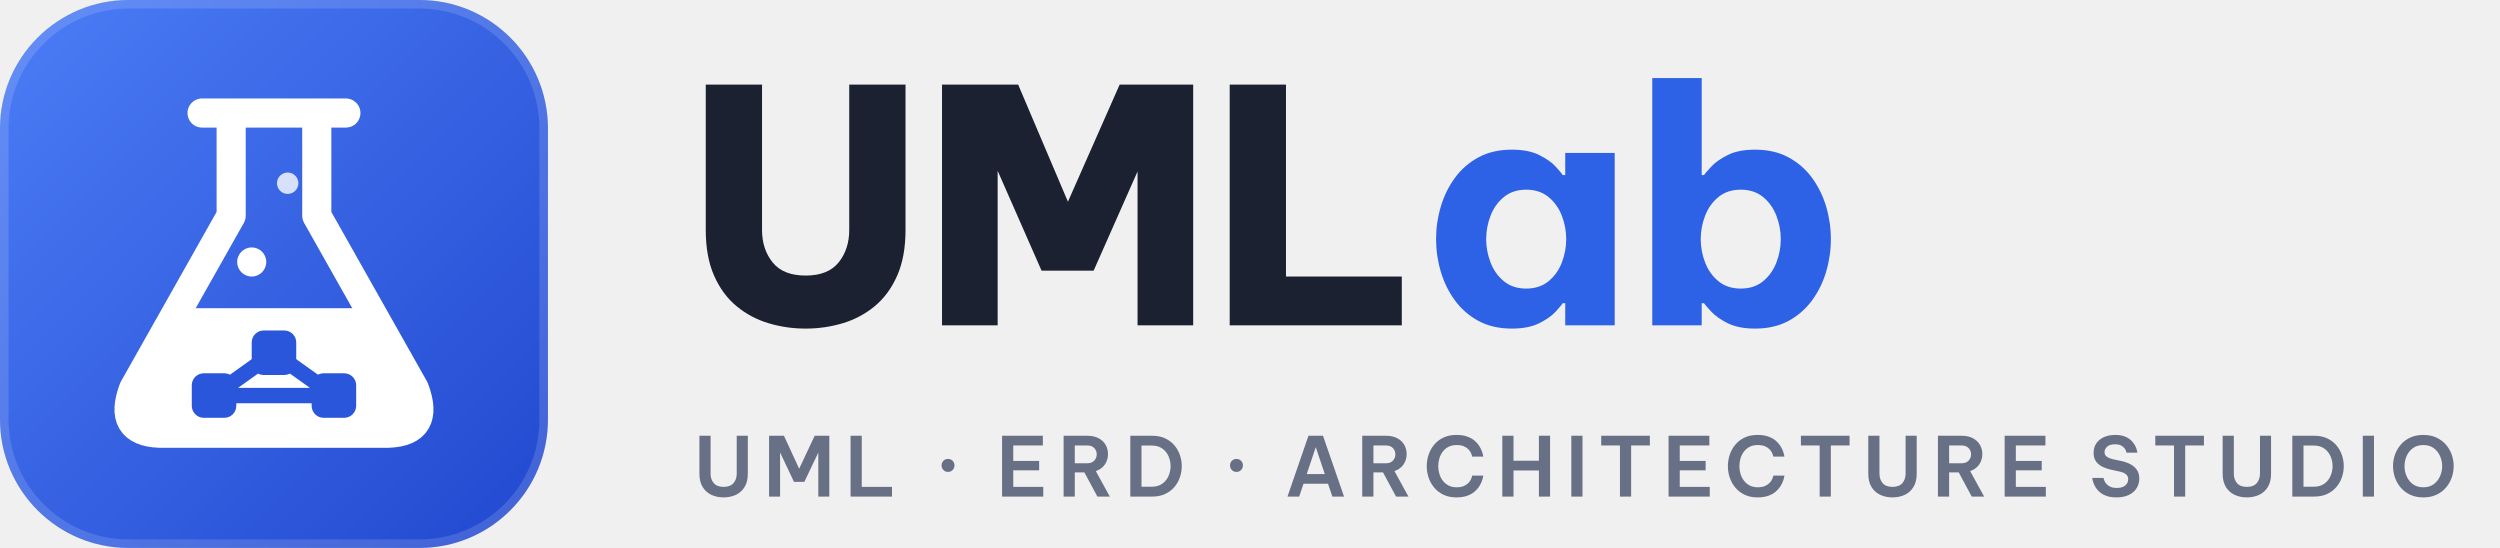
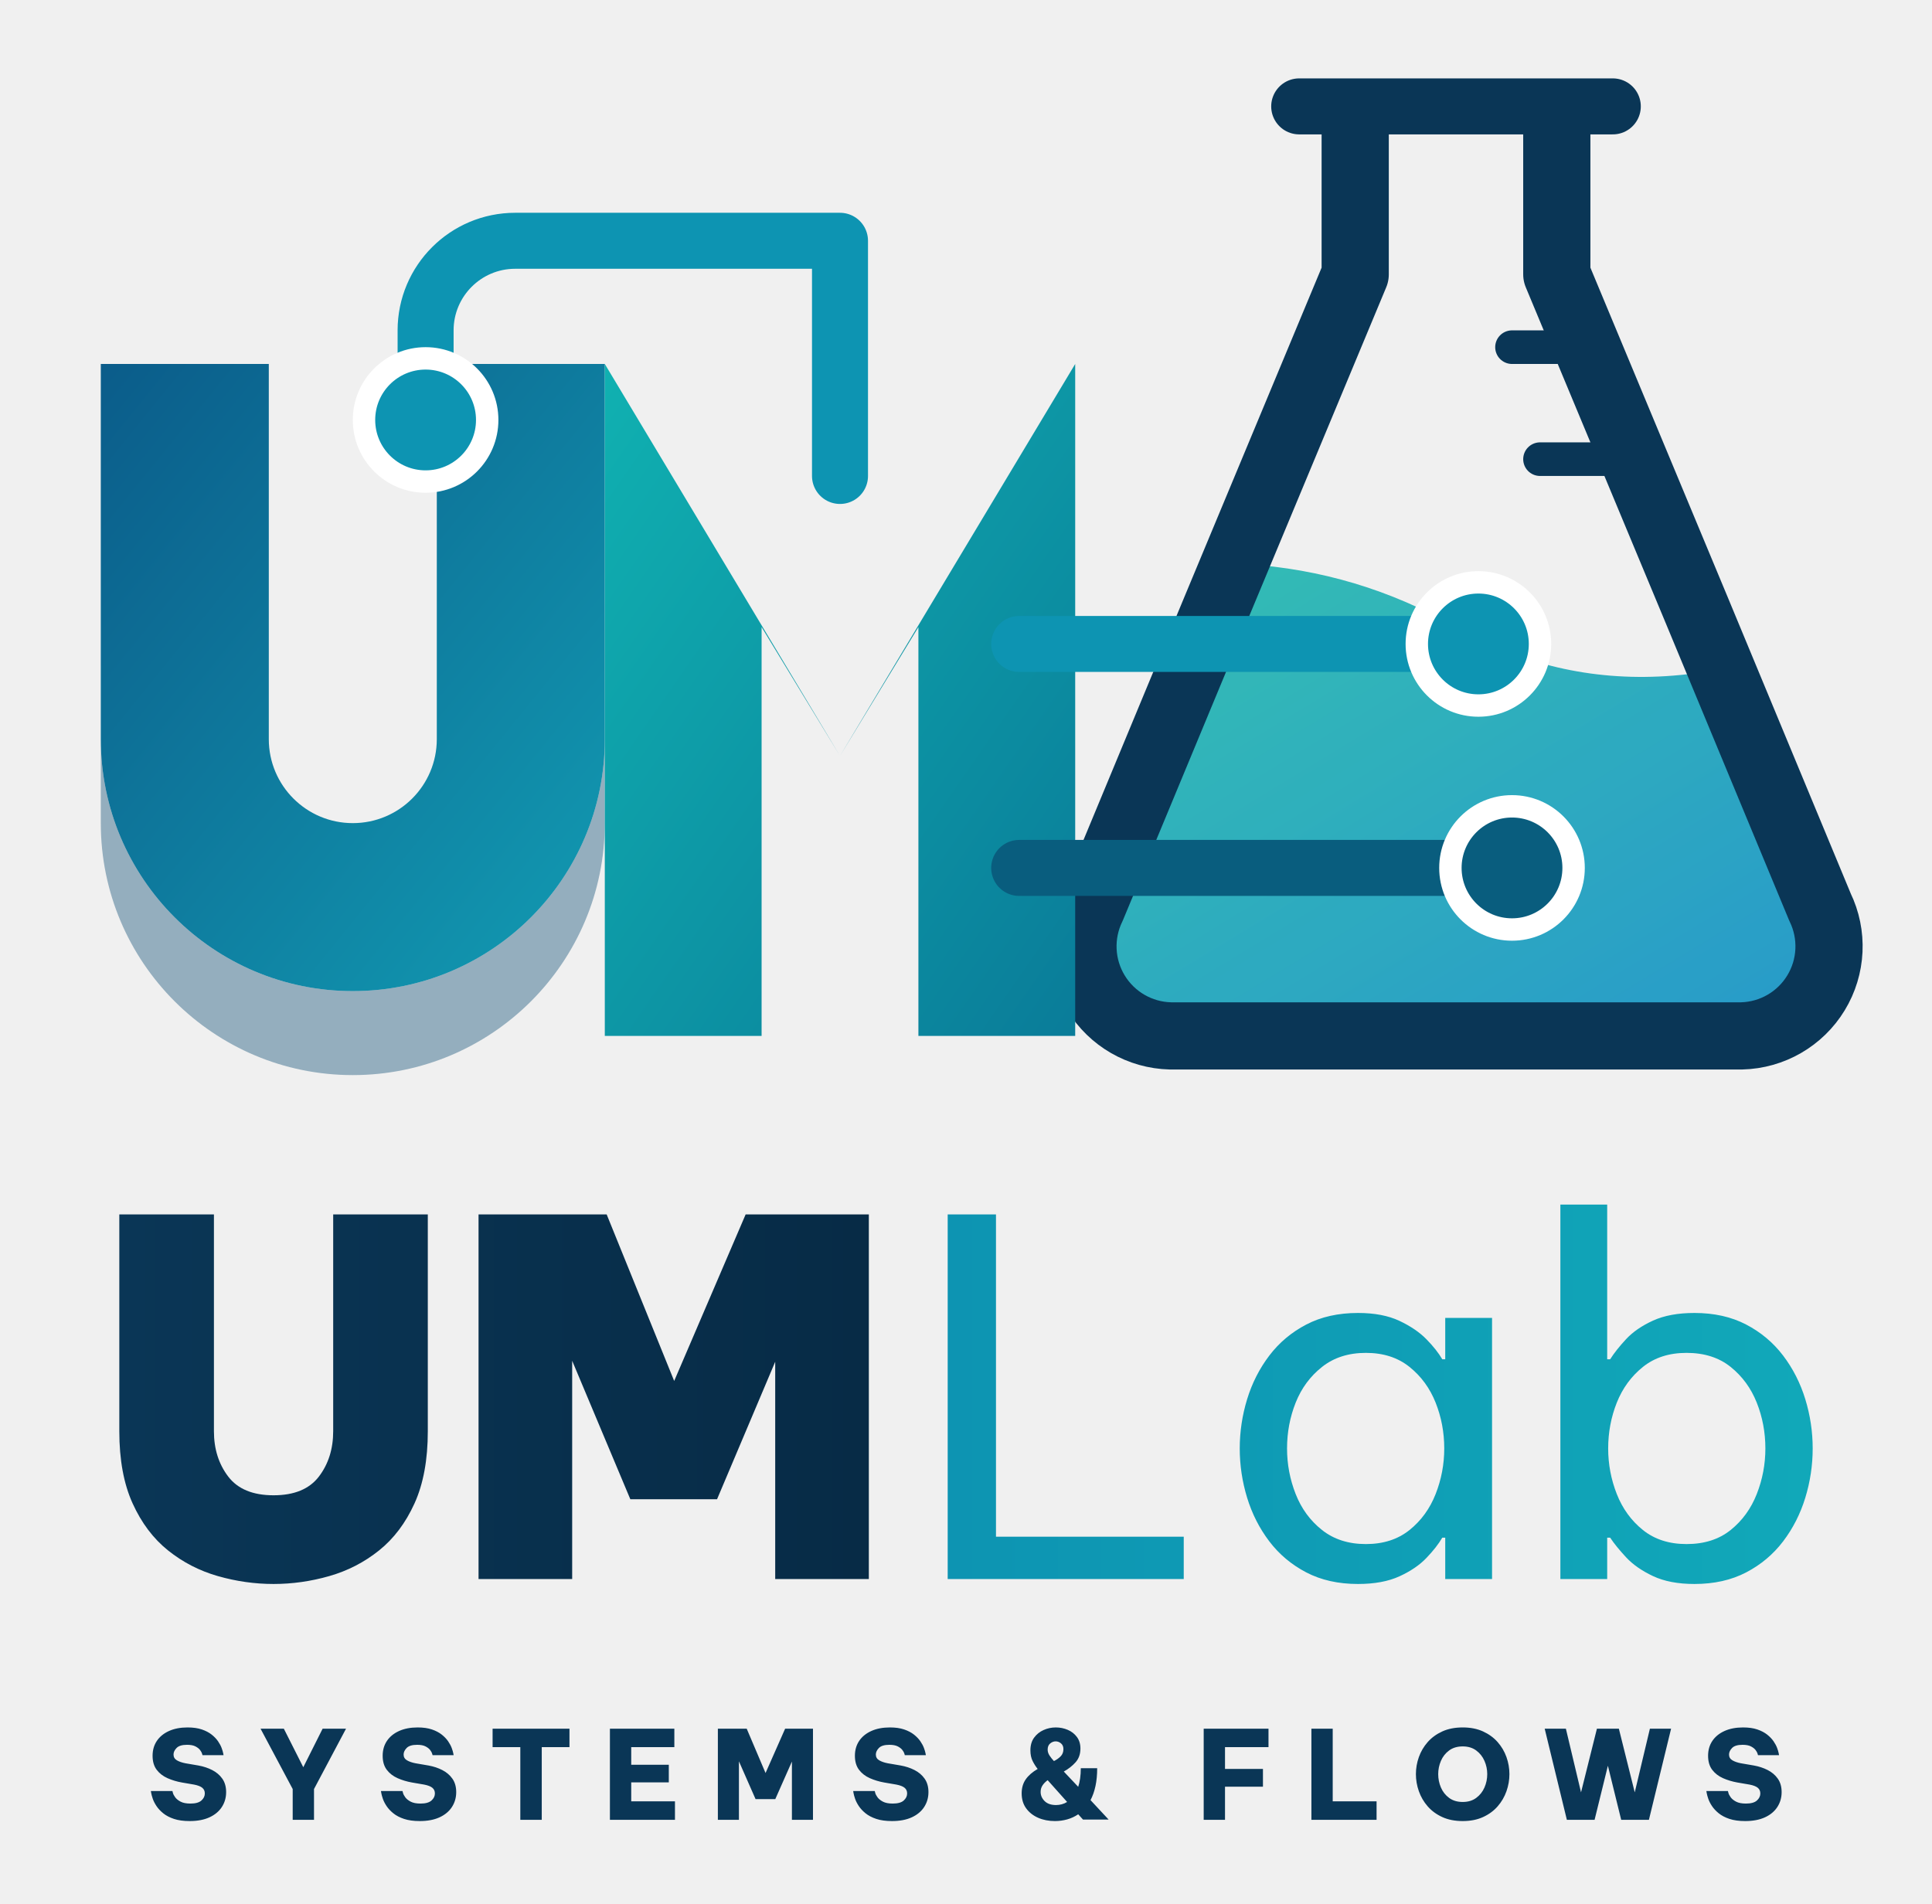
- <svg xmlns="http://www.w3.org/2000/svg" width="292" height="64" viewBox="0 0 292 64" role="img" aria-label="UMLab">
+ <svg xmlns="http://www.w3.org/2000/svg" viewBox="130 63 345 340" role="img" aria-label="UMLab — Systems &amp; Flows">
  <defs>
-     <linearGradient id="umlabG" x1="0" y1="0" x2="64" y2="64" gradientUnits="userSpaceOnUse">
-       <stop offset="0" stop-color="#4C7DF6" />
-       <stop offset="1" stop-color="#2148CF" />
+     <linearGradient id="uluL" x1="0%" y1="0%" x2="100%" y2="100%">
+       <stop offset="0%" stop-color="#0B5C8A" />
+       <stop offset="100%" stop-color="#129CB3" />
    </linearGradient>
+     <linearGradient id="ulmG" x1="0%" y1="0%" x2="100%" y2="100%">
+       <stop offset="0%" stop-color="#10B1B1" />
+       <stop offset="100%" stop-color="#0A7C99" />
+     </linearGradient>
+     <linearGradient id="ullq" x1="0%" y1="0%" x2="100%" y2="100%">
+       <stop offset="0%" stop-color="#14B8A6" />
+       <stop offset="100%" stop-color="#0284C7" />
+     </linearGradient>
+     <linearGradient id="ultD" x1="0%" y1="0%" x2="100%" y2="0%">
+       <stop offset="0%" stop-color="#0A3656" />
+       <stop offset="100%" stop-color="#072B46" />
+     </linearGradient>
+     <linearGradient id="ultT" x1="0%" y1="0%" x2="100%" y2="0%">
+       <stop offset="0%" stop-color="#0D94B2" />
+       <stop offset="100%" stop-color="#11A8B9" />
+     </linearGradient>
+     <clipPath id="ulfc">
+       <path d="M370 85L410 85L410 110L435 170L458 225A16 16 0 0 1 444 248L336 248A16 16 0 0 1 322 225L345 170L370 110Z" />
+     </clipPath>
  </defs>
-   <g transform="translate(0,0) scale(1)">
-     <rect width="64" height="64" rx="15" fill="url(#umlabG)" />
-     <rect x=".5" y=".5" width="63" height="63" rx="14.5" fill="none" stroke="#FFFFFF" stroke-opacity=".14" />
-     <path d="M20.8 36H43.2L48.4 45.4Q50.3 50.4 45.4 50.6H18.6Q13.7 50.4 15.6 45.4Z" fill="#FFFFFF" />
-     <path d="M23.6 13.2H40.4M27 13.2V25.2L15.6 45.4Q13.7 50.4 18.6 50.6H45.4Q50.3 50.4 48.4 45.4L37 25.2V13.2" fill="none" stroke="#FFFFFF" stroke-width="3.4" stroke-linecap="round" stroke-linejoin="round" />
-     <path d="M25 46.2L32 41.2L39 46.2Z" fill="none" stroke="#2A56DC" stroke-width="1.8" stroke-linejoin="round" />
-     <rect x="22.4" y="43.6" width="5.2" height="5.2" rx="1.4" fill="#2A56DC" />
-     <rect x="29.4" y="38.6" width="5.2" height="5.2" rx="1.4" fill="#2A56DC" />
-     <rect x="36.4" y="43.6" width="5.2" height="5.2" rx="1.4" fill="#2A56DC" />
-     <circle cx="29.4" cy="30.6" r="1.7" fill="#FFFFFF" />
-     <circle cx="33.6" cy="21.4" r="1.25" fill="#FFFFFF" fill-opacity=".8" />
+   <g class="mark">
+     <g clip-path="url(#ulfc)">
+       <path class="liquid" d="M310 170Q355 155 390 175T470 170L470 260L310 260Z" fill="url(#ullq)" opacity=".85" />
+     </g>
+     <path d="M362 82H418" stroke="#0A3656" stroke-width="10" stroke-linecap="round" fill="none" />
+     <path d="M372 85V112L347 172L325 225A16 16 0 0 0 339 248H441A16 16 0 0 0 455 225L433 172L408 112V85" fill="none" stroke="#0A3656" stroke-width="12" stroke-linecap="round" stroke-linejoin="round" />
+     <path d="M400 125H415M405 145H422" stroke="#0A3656" stroke-width="6" stroke-linecap="round" />
+     <path d="M148 128V195A45 45 0 0 0 238 195V128H208V195A15 15 0 0 1 178 195V128Z" fill="url(#uluL)" />
+     <path d="M148 195A45 45 0 0 0 238 195L238 210A45 45 0 0 1 148 210Z" fill="#094A72" opacity=".4" />
+     <path d="M238 195V128L280 198L322 128V248H294V175L280 198L266 175V248H238Z" fill="url(#ulmG)" />
+     <path d="M280 148V106H222A16 16 0 0 0 206 122V132" fill="none" stroke="#0D94B2" stroke-width="10" stroke-linecap="round" stroke-linejoin="round" />
+     <circle class="n1" cx="206" cy="138" r="11" fill="#0D94B2" stroke="#FFFFFF" stroke-width="4" />
+     <path d="M312 178H392" stroke="#0D94B2" stroke-width="10" stroke-linecap="round" />
+     <circle class="n2" cx="394" cy="178" r="11" fill="#0D94B2" stroke="#FFFFFF" stroke-width="4" />
+     <path d="M312 218H398" stroke="#095D7E" stroke-width="10" stroke-linecap="round" />
+     <circle class="n3" cx="400" cy="218" r="11" fill="#095D7E" stroke="#FFFFFF" stroke-width="4" />
  </g>
-   <path d="M94.098 38.38Q91.856 38.38 89.766 37.753Q87.676 37.126 86.023 35.758Q84.37 34.39 83.401 32.186Q82.432 29.982 82.432 26.866V9.88H89.006V26.866Q89.006 29.108 90.241 30.647Q91.476 32.186 94.098 32.186Q96.72 32.186 97.955 30.647Q99.19 29.108 99.19 26.866V9.88H105.764V26.866Q105.764 29.982 104.795 32.186Q103.826 34.39 102.173 35.758Q100.52 37.126 98.43 37.753Q96.34 38.38 94.098 38.38ZM110.028 38.0V9.88H118.92L124.734 23.56L130.776 9.88H139.364V38.0H132.866V20.026L127.736 31.616H121.656L116.526 19.95V38.0ZM143.628 38.0V9.88H150.202V32.3H163.73V38.0Z" fill="#1B2130" />
-   <path d="M176.588 17.48Q178.526 17.48 179.78 18.107Q181.034 18.734 181.699 19.456Q182.364 20.178 182.516 20.444H182.82V17.86H188.596V38.0H182.82V35.416H182.516Q182.364 35.682 181.699 36.404Q181.034 37.126 179.78 37.753Q178.526 38.38 176.588 38.38Q174.346 38.38 172.693 37.487Q171.04 36.594 169.938 35.093Q168.836 33.592 168.285 31.73Q167.734 29.868 167.734 27.93Q167.734 25.992 168.285 24.13Q168.836 22.268 169.938 20.767Q171.04 19.266 172.693 18.373Q174.346 17.48 176.588 17.48ZM178.26 22.154Q176.702 22.154 175.657 23.009Q174.612 23.864 174.099 25.194Q173.586 26.524 173.586 27.93Q173.586 29.336 174.099 30.666Q174.612 31.996 175.657 32.851Q176.702 33.706 178.26 33.706Q179.818 33.706 180.863 32.851Q181.908 31.996 182.421 30.666Q182.934 29.336 182.934 27.93Q182.934 26.524 182.421 25.194Q181.908 23.864 180.863 23.009Q179.818 22.154 178.26 22.154ZM204.992 38.38Q203.054 38.38 201.8 37.753Q200.546 37.126 199.881 36.404Q199.216 35.682 199.026 35.416H198.76V38.0H192.984V9.12H198.76V20.444H199.026Q199.216 20.178 199.881 19.456Q200.546 18.734 201.8 18.107Q203.054 17.48 204.992 17.48Q207.234 17.48 208.887 18.373Q210.54 19.266 211.642 20.767Q212.744 22.268 213.295 24.13Q213.846 25.992 213.846 27.93Q213.846 29.868 213.295 31.73Q212.744 33.592 211.642 35.093Q210.54 36.594 208.887 37.487Q207.234 38.38 204.992 38.38ZM203.32 33.706Q204.878 33.706 205.923 32.851Q206.968 31.996 207.481 30.666Q207.994 29.336 207.994 27.93Q207.994 26.524 207.481 25.194Q206.968 23.864 205.923 23.009Q204.878 22.154 203.32 22.154Q201.762 22.154 200.717 23.009Q199.672 23.864 199.159 25.194Q198.646 26.524 198.646 27.93Q198.646 29.336 199.159 30.666Q199.672 31.996 200.717 32.851Q201.762 33.706 203.32 33.706Z" fill="#2E62E6" />
-   <path d="M84.514 58.096Q83.726 58.096 83.083 57.794Q82.44 57.491 82.066 56.877Q81.691 56.262 81.691 55.331V50.896H82.997V55.331Q82.997 55.984 83.366 56.426Q83.736 56.867 84.514 56.867Q85.301 56.867 85.675 56.426Q86.05 55.984 86.05 55.331V50.896H87.346V55.331Q87.346 56.262 86.971 56.877Q86.597 57.491 85.958 57.794Q85.32 58.096 84.514 58.096ZM89.828 58.0V50.896H91.566L93.342 54.746L95.156 50.896H96.865V58.0H95.578V52.864L93.946 56.282H92.737L91.114 52.845V58.0ZM99.347 58.0V50.896H100.653V56.867H104.186V58.0ZM110.734 55.12Q110.398 55.12 110.187 54.894Q109.976 54.669 109.976 54.362Q109.976 54.045 110.187 53.824Q110.398 53.603 110.734 53.603Q111.061 53.603 111.272 53.824Q111.483 54.045 111.483 54.362Q111.483 54.669 111.272 54.894Q111.061 55.12 110.734 55.12ZM117.043 58.0V50.896H121.805V52.029H118.349V53.834H121.373V54.938H118.349V56.867H121.853V58.0ZM124.23 58.0V50.896H126.994Q127.762 50.896 128.305 51.179Q128.847 51.462 129.13 51.947Q129.414 52.432 129.414 53.037Q129.414 53.718 129.049 54.251Q128.684 54.784 127.993 55.024L129.625 58.0H128.175L126.658 55.178H125.535V58.0ZM126.975 52.029H125.535V54.112H126.975Q127.522 54.112 127.81 53.8Q128.098 53.488 128.098 53.066Q128.098 52.643 127.81 52.336Q127.522 52.029 126.975 52.029ZM132.021 58.0V50.896H134.574Q135.438 50.896 136.086 51.198Q136.734 51.501 137.166 52.01Q137.598 52.518 137.814 53.152Q138.03 53.786 138.03 54.448Q138.03 55.11 137.814 55.744Q137.598 56.378 137.166 56.886Q136.734 57.395 136.086 57.698Q135.438 58.0 134.574 58.0ZM134.517 52.038H133.326V56.848H134.517Q135.266 56.848 135.755 56.498Q136.245 56.147 136.485 55.595Q136.725 55.043 136.725 54.438Q136.725 53.843 136.485 53.291Q136.245 52.739 135.755 52.389Q135.266 52.038 134.517 52.038ZM144.426 55.12Q144.09 55.12 143.878 54.894Q143.667 54.669 143.667 54.362Q143.667 54.045 143.878 53.824Q144.09 53.603 144.426 53.603Q144.752 53.603 144.963 53.824Q145.174 54.045 145.174 54.362Q145.174 54.669 144.963 54.894Q144.752 55.12 144.426 55.12ZM150.379 58.0 152.827 50.896H154.526L156.984 58.0H155.621L155.112 56.502H152.251L151.742 58.0ZM152.626 55.37H154.738L153.682 52.23ZM159.111 58.0V50.896H161.876Q162.644 50.896 163.186 51.179Q163.729 51.462 164.012 51.947Q164.295 52.432 164.295 53.037Q164.295 53.718 163.93 54.251Q163.566 54.784 162.874 55.024L164.506 58.0H163.057L161.54 55.178H160.417V58.0ZM161.857 52.029H160.417V54.112H161.857Q162.404 54.112 162.692 53.8Q162.98 53.488 162.98 53.066Q162.98 52.643 162.692 52.336Q162.404 52.029 161.857 52.029ZM170.109 58.096Q169.245 58.096 168.597 57.784Q167.949 57.472 167.512 56.949Q167.075 56.426 166.859 55.778Q166.643 55.13 166.643 54.448Q166.643 53.766 166.859 53.114Q167.075 52.461 167.512 51.938Q167.949 51.414 168.597 51.107Q169.245 50.8 170.109 50.8Q170.829 50.8 171.347 50.982Q171.866 51.165 172.211 51.453Q172.557 51.741 172.763 52.067Q172.97 52.394 173.075 52.682Q173.181 52.97 173.214 53.152Q173.248 53.334 173.248 53.334H171.952Q171.952 53.334 171.918 53.2Q171.885 53.066 171.784 52.859Q171.683 52.653 171.482 52.451Q171.28 52.25 170.949 52.115Q170.618 51.981 170.128 51.981Q169.59 51.981 169.187 52.187Q168.784 52.394 168.515 52.749Q168.246 53.104 168.117 53.546Q167.987 53.987 167.987 54.448Q167.987 54.909 168.117 55.346Q168.246 55.782 168.515 56.138Q168.784 56.493 169.187 56.704Q169.59 56.915 170.128 56.915Q170.618 56.915 170.949 56.776Q171.28 56.637 171.482 56.435Q171.683 56.234 171.784 56.032Q171.885 55.83 171.918 55.691Q171.952 55.552 171.952 55.552H173.248Q173.248 55.552 173.214 55.734Q173.181 55.917 173.075 56.21Q172.97 56.502 172.763 56.824Q172.557 57.146 172.211 57.438Q171.866 57.731 171.347 57.914Q170.829 58.096 170.109 58.096ZM175.471 58.0V50.896H176.777V53.814H179.743V50.896H181.049V58.0H179.743V54.947H176.777V58.0ZM183.531 58.0V50.896H184.837V58.0ZM189.21 58.0V52.029H187.022V50.896H192.705V52.029H190.516V58.0ZM194.89 58.0V50.896H199.651V52.029H196.195V53.834H199.219V54.938H196.195V56.867H199.699V58.0ZM205.282 58.096Q204.418 58.096 203.77 57.784Q203.122 57.472 202.686 56.949Q202.249 56.426 202.033 55.778Q201.817 55.13 201.817 54.448Q201.817 53.766 202.033 53.114Q202.249 52.461 202.686 51.938Q203.122 51.414 203.77 51.107Q204.418 50.8 205.282 50.8Q206.002 50.8 206.521 50.982Q207.039 51.165 207.385 51.453Q207.73 51.741 207.937 52.067Q208.143 52.394 208.249 52.682Q208.354 52.97 208.388 53.152Q208.422 53.334 208.422 53.334H207.126Q207.126 53.334 207.092 53.2Q207.058 53.066 206.958 52.859Q206.857 52.653 206.655 52.451Q206.454 52.25 206.122 52.115Q205.791 51.981 205.302 51.981Q204.764 51.981 204.361 52.187Q203.958 52.394 203.689 52.749Q203.42 53.104 203.29 53.546Q203.161 53.987 203.161 54.448Q203.161 54.909 203.29 55.346Q203.42 55.782 203.689 56.138Q203.958 56.493 204.361 56.704Q204.764 56.915 205.302 56.915Q205.791 56.915 206.122 56.776Q206.454 56.637 206.655 56.435Q206.857 56.234 206.958 56.032Q207.058 55.83 207.092 55.691Q207.126 55.552 207.126 55.552H208.422Q208.422 55.552 208.388 55.734Q208.354 55.917 208.249 56.21Q208.143 56.502 207.937 56.824Q207.73 57.146 207.385 57.438Q207.039 57.731 206.521 57.914Q206.002 58.096 205.282 58.096ZM212.536 58.0V52.029H210.347V50.896H216.03V52.029H213.842V58.0ZM221.038 58.096Q220.25 58.096 219.607 57.794Q218.964 57.491 218.59 56.877Q218.215 56.262 218.215 55.331V50.896H219.521V55.331Q219.521 55.984 219.89 56.426Q220.26 56.867 221.038 56.867Q221.825 56.867 222.199 56.426Q222.574 55.984 222.574 55.331V50.896H223.87V55.331Q223.87 56.262 223.495 56.877Q223.121 57.491 222.482 57.794Q221.844 58.096 221.038 58.096ZM226.352 58.0V50.896H229.117Q229.885 50.896 230.427 51.179Q230.97 51.462 231.253 51.947Q231.536 52.432 231.536 53.037Q231.536 53.718 231.171 54.251Q230.806 54.784 230.115 55.024L231.747 58.0H230.298L228.781 55.178H227.658V58.0ZM229.098 52.029H227.658V54.112H229.098Q229.645 54.112 229.933 53.8Q230.221 53.488 230.221 53.066Q230.221 52.643 229.933 52.336Q229.645 52.029 229.098 52.029ZM234.143 58.0V50.896H238.905V52.029H235.449V53.834H238.473V54.938H235.449V56.867H238.953V58.0ZM247.201 58.096Q246.538 58.096 246.068 57.933Q245.598 57.77 245.286 57.51Q244.974 57.251 244.791 56.958Q244.609 56.666 244.518 56.406Q244.426 56.147 244.398 55.984Q244.369 55.821 244.369 55.821H245.694Q245.694 55.821 245.718 55.936Q245.742 56.051 245.828 56.229Q245.914 56.406 246.082 56.579Q246.25 56.752 246.534 56.872Q246.817 56.992 247.239 56.992Q247.892 56.992 248.233 56.699Q248.574 56.406 248.574 55.974Q248.574 55.61 248.314 55.394Q248.055 55.178 247.546 55.072L246.606 54.87Q246.058 54.755 245.583 54.525Q245.108 54.294 244.82 53.901Q244.532 53.507 244.532 52.893Q244.532 52.25 244.854 51.779Q245.175 51.309 245.742 51.054Q246.308 50.8 247.066 50.8Q247.786 50.8 248.257 51.011Q248.727 51.222 249.01 51.53Q249.294 51.837 249.428 52.144Q249.562 52.451 249.606 52.662Q249.649 52.874 249.649 52.874H248.372Q248.372 52.874 248.334 52.725Q248.295 52.576 248.161 52.384Q248.026 52.192 247.758 52.043Q247.489 51.894 247.038 51.894Q246.394 51.894 246.102 52.182Q245.809 52.47 245.809 52.806Q245.809 53.152 246.078 53.344Q246.346 53.536 246.798 53.642L247.806 53.853Q248.372 53.978 248.842 54.227Q249.313 54.477 249.591 54.885Q249.87 55.293 249.87 55.898Q249.87 56.512 249.562 57.011Q249.255 57.51 248.66 57.803Q248.065 58.096 247.201 58.096ZM253.926 58.0V52.029H251.738V50.896H257.421V52.029H255.232V58.0ZM262.428 58.096Q261.641 58.096 260.998 57.794Q260.354 57.491 259.98 56.877Q259.606 56.262 259.606 55.331V50.896H260.911V55.331Q260.911 55.984 261.281 56.426Q261.65 56.867 262.428 56.867Q263.215 56.867 263.59 56.426Q263.964 55.984 263.964 55.331V50.896H265.26V55.331Q265.26 56.262 264.886 56.877Q264.511 57.491 263.873 57.794Q263.234 58.096 262.428 58.096ZM267.742 58.0V50.896H270.296Q271.16 50.896 271.808 51.198Q272.456 51.501 272.888 52.01Q273.32 52.518 273.536 53.152Q273.752 53.786 273.752 54.448Q273.752 55.11 273.536 55.744Q273.32 56.378 272.888 56.886Q272.456 57.395 271.808 57.698Q271.16 58.0 270.296 58.0ZM270.238 52.038H269.048V56.848H270.238Q270.987 56.848 271.477 56.498Q271.966 56.147 272.206 55.595Q272.446 55.043 272.446 54.438Q272.446 53.843 272.206 53.291Q271.966 52.739 271.477 52.389Q270.987 52.038 270.238 52.038ZM275.975 58.0V50.896H277.281V58.0ZM283.046 58.096Q282.173 58.096 281.51 57.784Q280.848 57.472 280.402 56.949Q279.955 56.426 279.73 55.773Q279.504 55.12 279.504 54.438Q279.504 53.757 279.73 53.109Q279.955 52.461 280.402 51.942Q280.848 51.424 281.51 51.112Q282.173 50.8 283.046 50.8Q283.92 50.8 284.582 51.112Q285.245 51.424 285.691 51.942Q286.138 52.461 286.363 53.109Q286.589 53.757 286.589 54.438Q286.589 55.12 286.363 55.773Q286.138 56.426 285.691 56.949Q285.245 57.472 284.582 57.784Q283.92 58.096 283.046 58.096ZM283.046 56.915Q283.766 56.915 284.251 56.56Q284.736 56.205 284.99 55.638Q285.245 55.072 285.245 54.438Q285.245 53.814 284.99 53.253Q284.736 52.691 284.251 52.336Q283.766 51.981 283.046 51.981Q282.326 51.981 281.837 52.336Q281.347 52.691 281.098 53.253Q280.848 53.814 280.848 54.438Q280.848 55.072 281.098 55.638Q281.347 56.205 281.837 56.56Q282.326 56.915 283.046 56.915Z" fill="#687085" />
+   <path d="M178.85 345.88Q173.834 345.88 168.906 344.472Q163.978 343.064 160.018 339.896Q156.058 336.728 153.682 331.492Q151.306 326.256 151.306 318.6V279.88H168.202V318.6Q168.202 323.352 170.754 326.696Q173.306 330.04 178.85 330.04Q184.394 330.04 186.946 326.696Q189.498 323.352 189.498 318.6V279.88H206.394V318.6Q206.394 326.256 204.018 331.492Q201.642 336.728 197.682 339.896Q193.722 343.064 188.794 344.472Q183.866 345.88 178.85 345.88ZM215.454 345.0V279.88H238.334L250.39 309.624L263.15 279.88H285.15V345.0H268.43V306.192L258.046 330.744H242.558L232.174 306.016V345.0Z" fill="url(#ultD)" />
+   <path d="M299.23 345.0V279.88H307.854V337.432H341.382V345.0ZM372.502 297.48Q376.902 297.48 379.894 298.888Q382.886 300.296 384.734 302.188Q386.582 304.08 387.55 305.752H388.078V298.36H396.438V345.0H388.078V337.608H387.55Q386.582 339.28 384.734 341.216Q382.886 343.152 379.894 344.516Q376.902 345.88 372.502 345.88Q367.222 345.88 363.262 343.812Q359.302 341.744 356.662 338.268Q354.022 334.792 352.702 330.48Q351.382 326.168 351.382 321.68Q351.382 317.192 352.702 312.88Q354.022 308.568 356.662 305.092Q359.302 301.616 363.262 299.548Q367.222 297.48 372.502 297.48ZM373.91 304.608Q369.246 304.608 366.078 307.116Q362.91 309.624 361.37 313.496Q359.83 317.368 359.83 321.68Q359.83 325.904 361.37 329.82Q362.91 333.736 366.078 336.244Q369.246 338.752 373.91 338.752Q378.574 338.752 381.698 336.244Q384.822 333.736 386.362 329.82Q387.902 325.904 387.902 321.68Q387.902 317.368 386.362 313.496Q384.822 309.624 381.698 307.116Q378.574 304.608 373.91 304.608ZM432.574 345.88Q428.174 345.88 425.182 344.472Q422.19 343.064 420.386 341.128Q418.582 339.192 417.526 337.608H416.998V345.0H408.638V278.12H416.998V305.752H417.526Q418.582 304.08 420.386 302.144Q422.19 300.208 425.182 298.844Q428.174 297.48 432.574 297.48Q437.854 297.48 441.814 299.548Q445.774 301.616 448.414 305.092Q451.054 308.568 452.374 312.88Q453.694 317.192 453.694 321.68Q453.694 326.168 452.374 330.48Q451.054 334.792 448.414 338.268Q445.774 341.744 441.814 343.812Q437.854 345.88 432.574 345.88ZM431.166 338.752Q435.918 338.752 439.042 336.244Q442.166 333.736 443.706 329.82Q445.246 325.904 445.246 321.68Q445.246 317.368 443.706 313.496Q442.166 309.624 439.042 307.116Q435.918 304.608 431.166 304.608Q426.502 304.608 423.378 307.116Q420.254 309.624 418.714 313.496Q417.174 317.368 417.174 321.68Q417.174 325.904 418.714 329.82Q420.254 333.736 423.378 336.244Q426.502 338.752 431.166 338.752Z" fill="url(#ultT)" />
+   <path d="M163.869 388.22Q162.219 388.22 161.064 387.835Q159.909 387.45 159.15 386.834Q158.391 386.218 157.94 385.536Q157.489 384.854 157.28 384.238Q157.071 383.622 157.005 383.237Q156.939 382.852 156.939 382.852H160.789Q160.789 382.852 160.877 383.193Q160.965 383.534 161.284 383.974Q161.603 384.414 162.252 384.755Q162.901 385.096 164.001 385.096Q165.365 385.096 165.97 384.546Q166.575 383.996 166.575 383.292Q166.575 382.654 166.124 382.28Q165.673 381.906 164.661 381.708L162.483 381.334Q161.119 381.092 159.92 380.564Q158.721 380.036 157.984 379.068Q157.247 378.1 157.247 376.56Q157.247 375.042 158.006 373.909Q158.765 372.776 160.173 372.138Q161.581 371.5 163.495 371.5Q164.991 371.5 166.047 371.863Q167.103 372.226 167.807 372.787Q168.511 373.348 168.94 373.975Q169.369 374.602 169.578 375.174Q169.787 375.746 169.853 376.098Q169.919 376.45 169.919 376.45H166.157Q166.157 376.45 166.08 376.175Q166.003 375.9 165.728 375.537Q165.453 375.174 164.903 374.888Q164.353 374.602 163.407 374.602Q162.087 374.602 161.537 375.163Q160.987 375.724 160.987 376.34Q160.987 377.022 161.592 377.374Q162.197 377.726 163.121 377.902L165.431 378.298Q166.773 378.54 167.895 379.112Q169.017 379.684 169.699 380.652Q170.381 381.62 170.381 383.05Q170.381 384.524 169.622 385.701Q168.863 386.878 167.411 387.549Q165.959 388.22 163.869 388.22ZM182.267 388.0V382.5L176.525 371.72H180.683L184.159 378.606L187.613 371.72H191.793L186.073 382.5V388.0ZM204.955 388.22Q203.305 388.22 202.15 387.835Q200.995 387.45 200.236 386.834Q199.477 386.218 199.026 385.536Q198.575 384.854 198.366 384.238Q198.157 383.622 198.091 383.237Q198.025 382.852 198.025 382.852H201.875Q201.875 382.852 201.963 383.193Q202.051 383.534 202.37 383.974Q202.689 384.414 203.338 384.755Q203.987 385.096 205.087 385.096Q206.451 385.096 207.056 384.546Q207.661 383.996 207.661 383.292Q207.661 382.654 207.21 382.28Q206.759 381.906 205.747 381.708L203.569 381.334Q202.205 381.092 201.006 380.564Q199.807 380.036 199.07 379.068Q198.333 378.1 198.333 376.56Q198.333 375.042 199.092 373.909Q199.851 372.776 201.259 372.138Q202.667 371.5 204.581 371.5Q206.077 371.5 207.133 371.863Q208.189 372.226 208.893 372.787Q209.597 373.348 210.026 373.975Q210.455 374.602 210.664 375.174Q210.873 375.746 210.939 376.098Q211.005 376.45 211.005 376.45H207.243Q207.243 376.45 207.166 376.175Q207.089 375.9 206.814 375.537Q206.539 375.174 205.989 374.888Q205.439 374.602 204.493 374.602Q203.173 374.602 202.623 375.163Q202.073 375.724 202.073 376.34Q202.073 377.022 202.678 377.374Q203.283 377.726 204.207 377.902L206.517 378.298Q207.859 378.54 208.981 379.112Q210.103 379.684 210.785 380.652Q211.467 381.62 211.467 383.05Q211.467 384.524 210.708 385.701Q209.949 386.878 208.497 387.549Q207.045 388.22 204.955 388.22ZM222.913 388.0V375.02H217.963V371.72H231.691V375.02H226.741V388.0ZM238.913 388.0V371.72H250.419V375.02H242.719V378.166H249.429V381.312H242.719V384.7H250.529V388.0ZM258.191 388.0V371.72H263.339L266.705 379.64L270.203 371.72H275.175V388.0H271.413V377.594L268.443 384.304H264.923L261.953 377.55V388.0ZM289.283 388.22Q287.633 388.22 286.478 387.835Q285.323 387.45 284.564 386.834Q283.805 386.218 283.354 385.536Q282.903 384.854 282.694 384.238Q282.485 383.622 282.419 383.237Q282.353 382.852 282.353 382.852H286.203Q286.203 382.852 286.291 383.193Q286.379 383.534 286.698 383.974Q287.017 384.414 287.666 384.755Q288.315 385.096 289.415 385.096Q290.779 385.096 291.384 384.546Q291.989 383.996 291.989 383.292Q291.989 382.654 291.538 382.28Q291.087 381.906 290.075 381.708L287.897 381.334Q286.533 381.092 285.334 380.564Q284.135 380.036 283.398 379.068Q282.661 378.1 282.661 376.56Q282.661 375.042 283.42 373.909Q284.179 372.776 285.587 372.138Q286.995 371.5 288.909 371.5Q290.405 371.5 291.461 371.863Q292.517 372.226 293.221 372.787Q293.925 373.348 294.354 373.975Q294.783 374.602 294.992 375.174Q295.201 375.746 295.267 376.098Q295.333 376.45 295.333 376.45H291.571Q291.571 376.45 291.494 376.175Q291.417 375.9 291.142 375.537Q290.867 375.174 290.317 374.888Q289.767 374.602 288.821 374.602Q287.501 374.602 286.951 375.163Q286.401 375.724 286.401 376.34Q286.401 377.022 287.006 377.374Q287.611 377.726 288.535 377.902L290.845 378.298Q292.187 378.54 293.309 379.112Q294.431 379.684 295.113 380.652Q295.795 381.62 295.795 383.05Q295.795 384.524 295.036 385.701Q294.277 386.878 292.825 387.549Q291.373 388.22 289.283 388.22ZM318.379 388.22Q316.707 388.22 315.365 387.626Q314.023 387.032 313.231 385.932Q312.439 384.832 312.439 383.27Q312.439 381.818 313.165 380.773Q313.891 379.728 315.299 378.914Q314.815 378.32 314.408 377.517Q314.001 376.714 314.001 375.592Q314.001 374.228 314.661 373.326Q315.321 372.424 316.355 371.962Q317.389 371.5 318.533 371.5Q319.655 371.5 320.667 371.929Q321.679 372.358 322.306 373.205Q322.933 374.052 322.933 375.262Q322.933 376.758 322.064 377.726Q321.195 378.694 319.963 379.376L322.537 382.104Q322.757 381.444 322.878 380.608Q322.999 379.772 322.999 378.782H325.925Q325.925 380.564 325.617 381.983Q325.309 383.402 324.737 384.48L327.971 387.956H323.395L322.537 387.01Q321.635 387.626 320.568 387.923Q319.501 388.22 318.379 388.22ZM317.081 375.46Q317.081 376.01 317.422 376.527Q317.763 377.044 318.203 377.506Q318.885 377.176 319.391 376.67Q319.897 376.164 319.897 375.372Q319.897 374.712 319.468 374.349Q319.039 373.986 318.511 373.986Q317.983 373.986 317.532 374.36Q317.081 374.734 317.081 375.46ZM315.827 383.006Q315.827 383.952 316.542 384.656Q317.257 385.36 318.577 385.36Q319.083 385.36 319.589 385.228Q320.095 385.096 320.557 384.81L317.081 380.916Q316.487 381.356 316.157 381.862Q315.827 382.368 315.827 383.006ZM344.945 388.0V371.72H356.517V375.02H348.751V378.914H355.527V382.082H348.751V388.0ZM364.179 388.0V371.72H367.985V384.7H375.817V388.0ZM391.201 388.22Q389.111 388.22 387.549 387.505Q385.987 386.79 384.942 385.591Q383.897 384.392 383.369 382.896Q382.841 381.4 382.841 379.838Q382.841 378.276 383.369 376.791Q383.897 375.306 384.942 374.118Q385.987 372.93 387.549 372.215Q389.111 371.5 391.201 371.5Q393.269 371.5 394.831 372.215Q396.393 372.93 397.438 374.118Q398.483 375.306 399.011 376.791Q399.539 378.276 399.539 379.838Q399.539 381.4 399.011 382.896Q398.483 384.392 397.438 385.591Q396.393 386.79 394.831 387.505Q393.269 388.22 391.201 388.22ZM391.201 384.81Q392.631 384.81 393.61 384.084Q394.589 383.358 395.084 382.225Q395.579 381.092 395.579 379.838Q395.579 378.606 395.084 377.473Q394.589 376.34 393.61 375.614Q392.631 374.888 391.201 374.888Q389.749 374.888 388.77 375.614Q387.791 376.34 387.307 377.473Q386.823 378.606 386.823 379.838Q386.823 381.092 387.307 382.225Q387.791 383.358 388.77 384.084Q389.749 384.81 391.201 384.81ZM409.797 388.0 405.837 371.72H409.621L412.327 383.094L415.165 371.72H419.081L421.919 383.094L424.625 371.72H428.409L424.449 388.0H419.499L417.123 378.342L414.747 388.0ZM441.637 388.22Q439.987 388.22 438.832 387.835Q437.677 387.45 436.918 386.834Q436.159 386.218 435.708 385.536Q435.257 384.854 435.048 384.238Q434.839 383.622 434.773 383.237Q434.707 382.852 434.707 382.852H438.557Q438.557 382.852 438.645 383.193Q438.733 383.534 439.052 383.974Q439.371 384.414 440.02 384.755Q440.669 385.096 441.769 385.096Q443.133 385.096 443.738 384.546Q444.343 383.996 444.343 383.292Q444.343 382.654 443.892 382.28Q443.441 381.906 442.429 381.708L440.251 381.334Q438.887 381.092 437.688 380.564Q436.489 380.036 435.752 379.068Q435.015 378.1 435.015 376.56Q435.015 375.042 435.774 373.909Q436.533 372.776 437.941 372.138Q439.349 371.5 441.263 371.5Q442.759 371.5 443.815 371.863Q444.871 372.226 445.575 372.787Q446.279 373.348 446.708 373.975Q447.137 374.602 447.346 375.174Q447.555 375.746 447.621 376.098Q447.687 376.45 447.687 376.45H443.925Q443.925 376.45 443.848 376.175Q443.771 375.9 443.496 375.537Q443.221 375.174 442.671 374.888Q442.121 374.602 441.175 374.602Q439.855 374.602 439.305 375.163Q438.755 375.724 438.755 376.34Q438.755 377.022 439.36 377.374Q439.965 377.726 440.889 377.902L443.199 378.298Q444.541 378.54 445.663 379.112Q446.785 379.684 447.467 380.652Q448.149 381.62 448.149 383.05Q448.149 384.524 447.39 385.701Q446.631 386.878 445.179 387.549Q443.727 388.22 441.637 388.22Z" fill="#0A3656" />
</svg>
